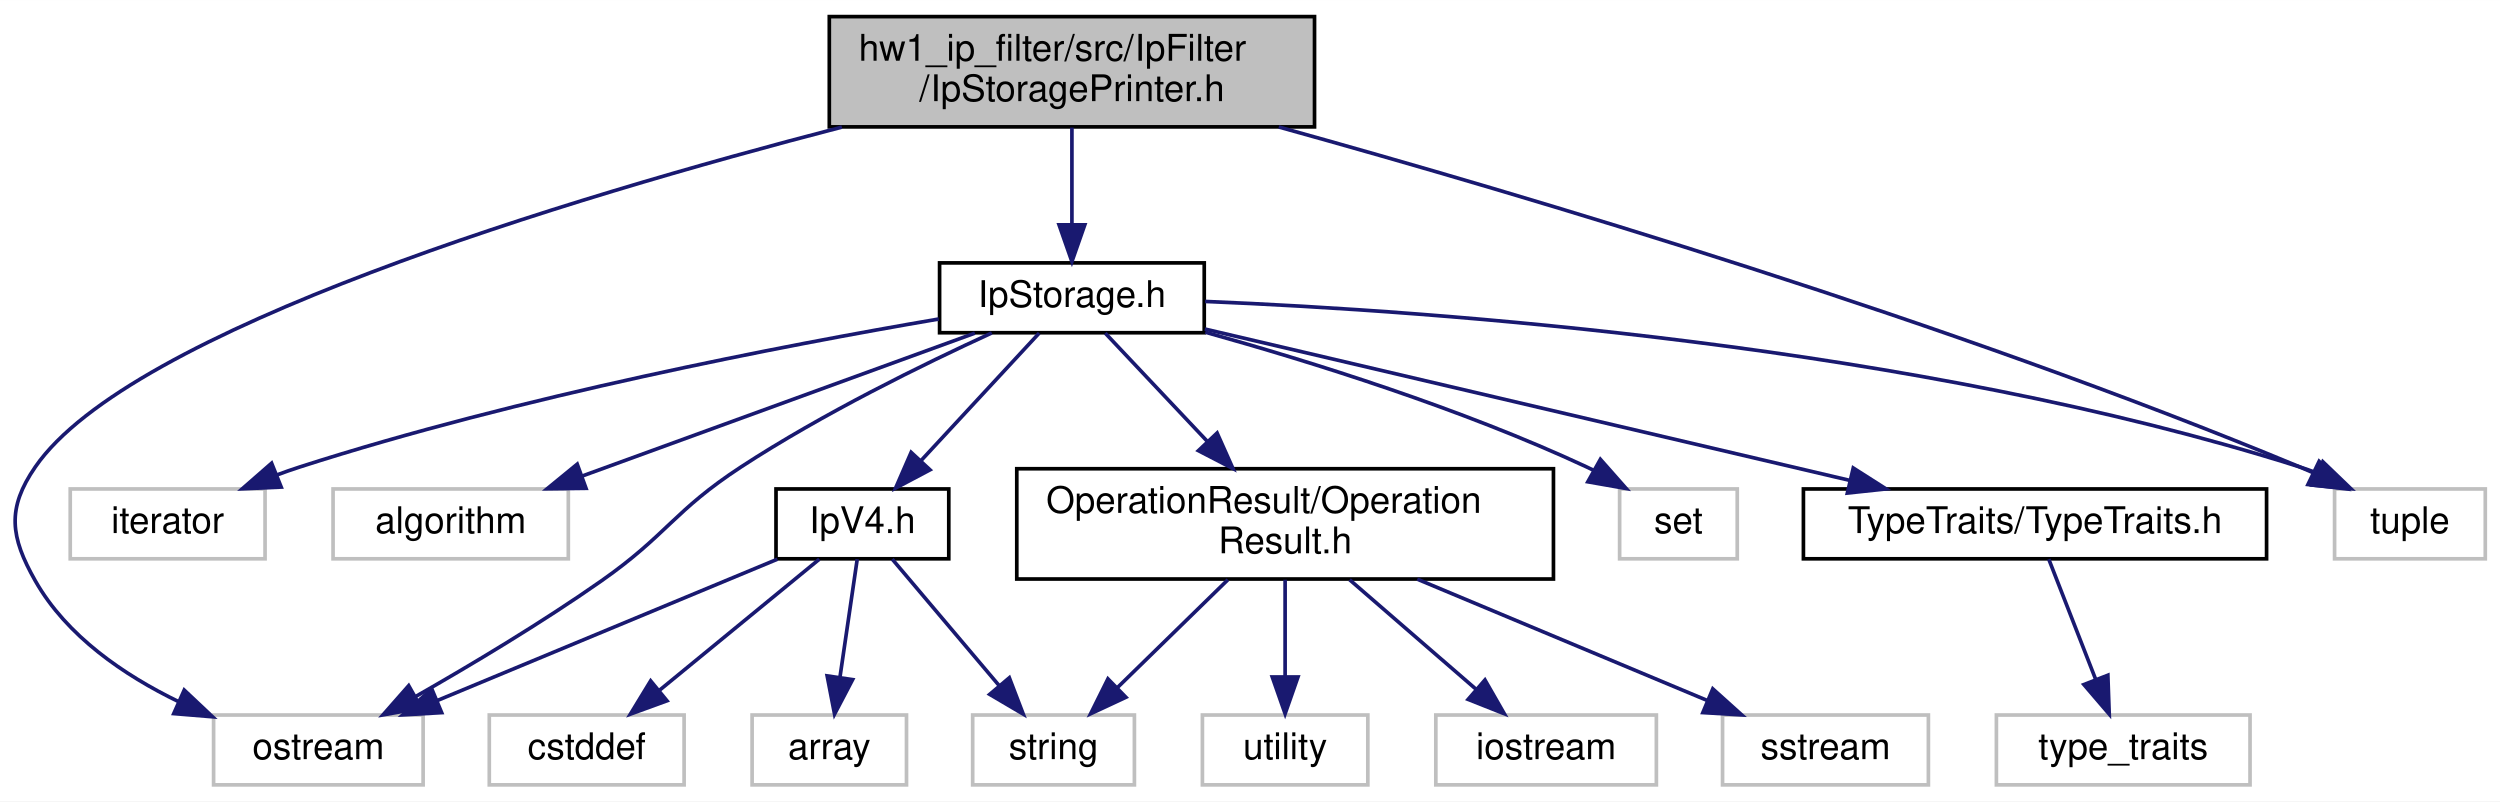
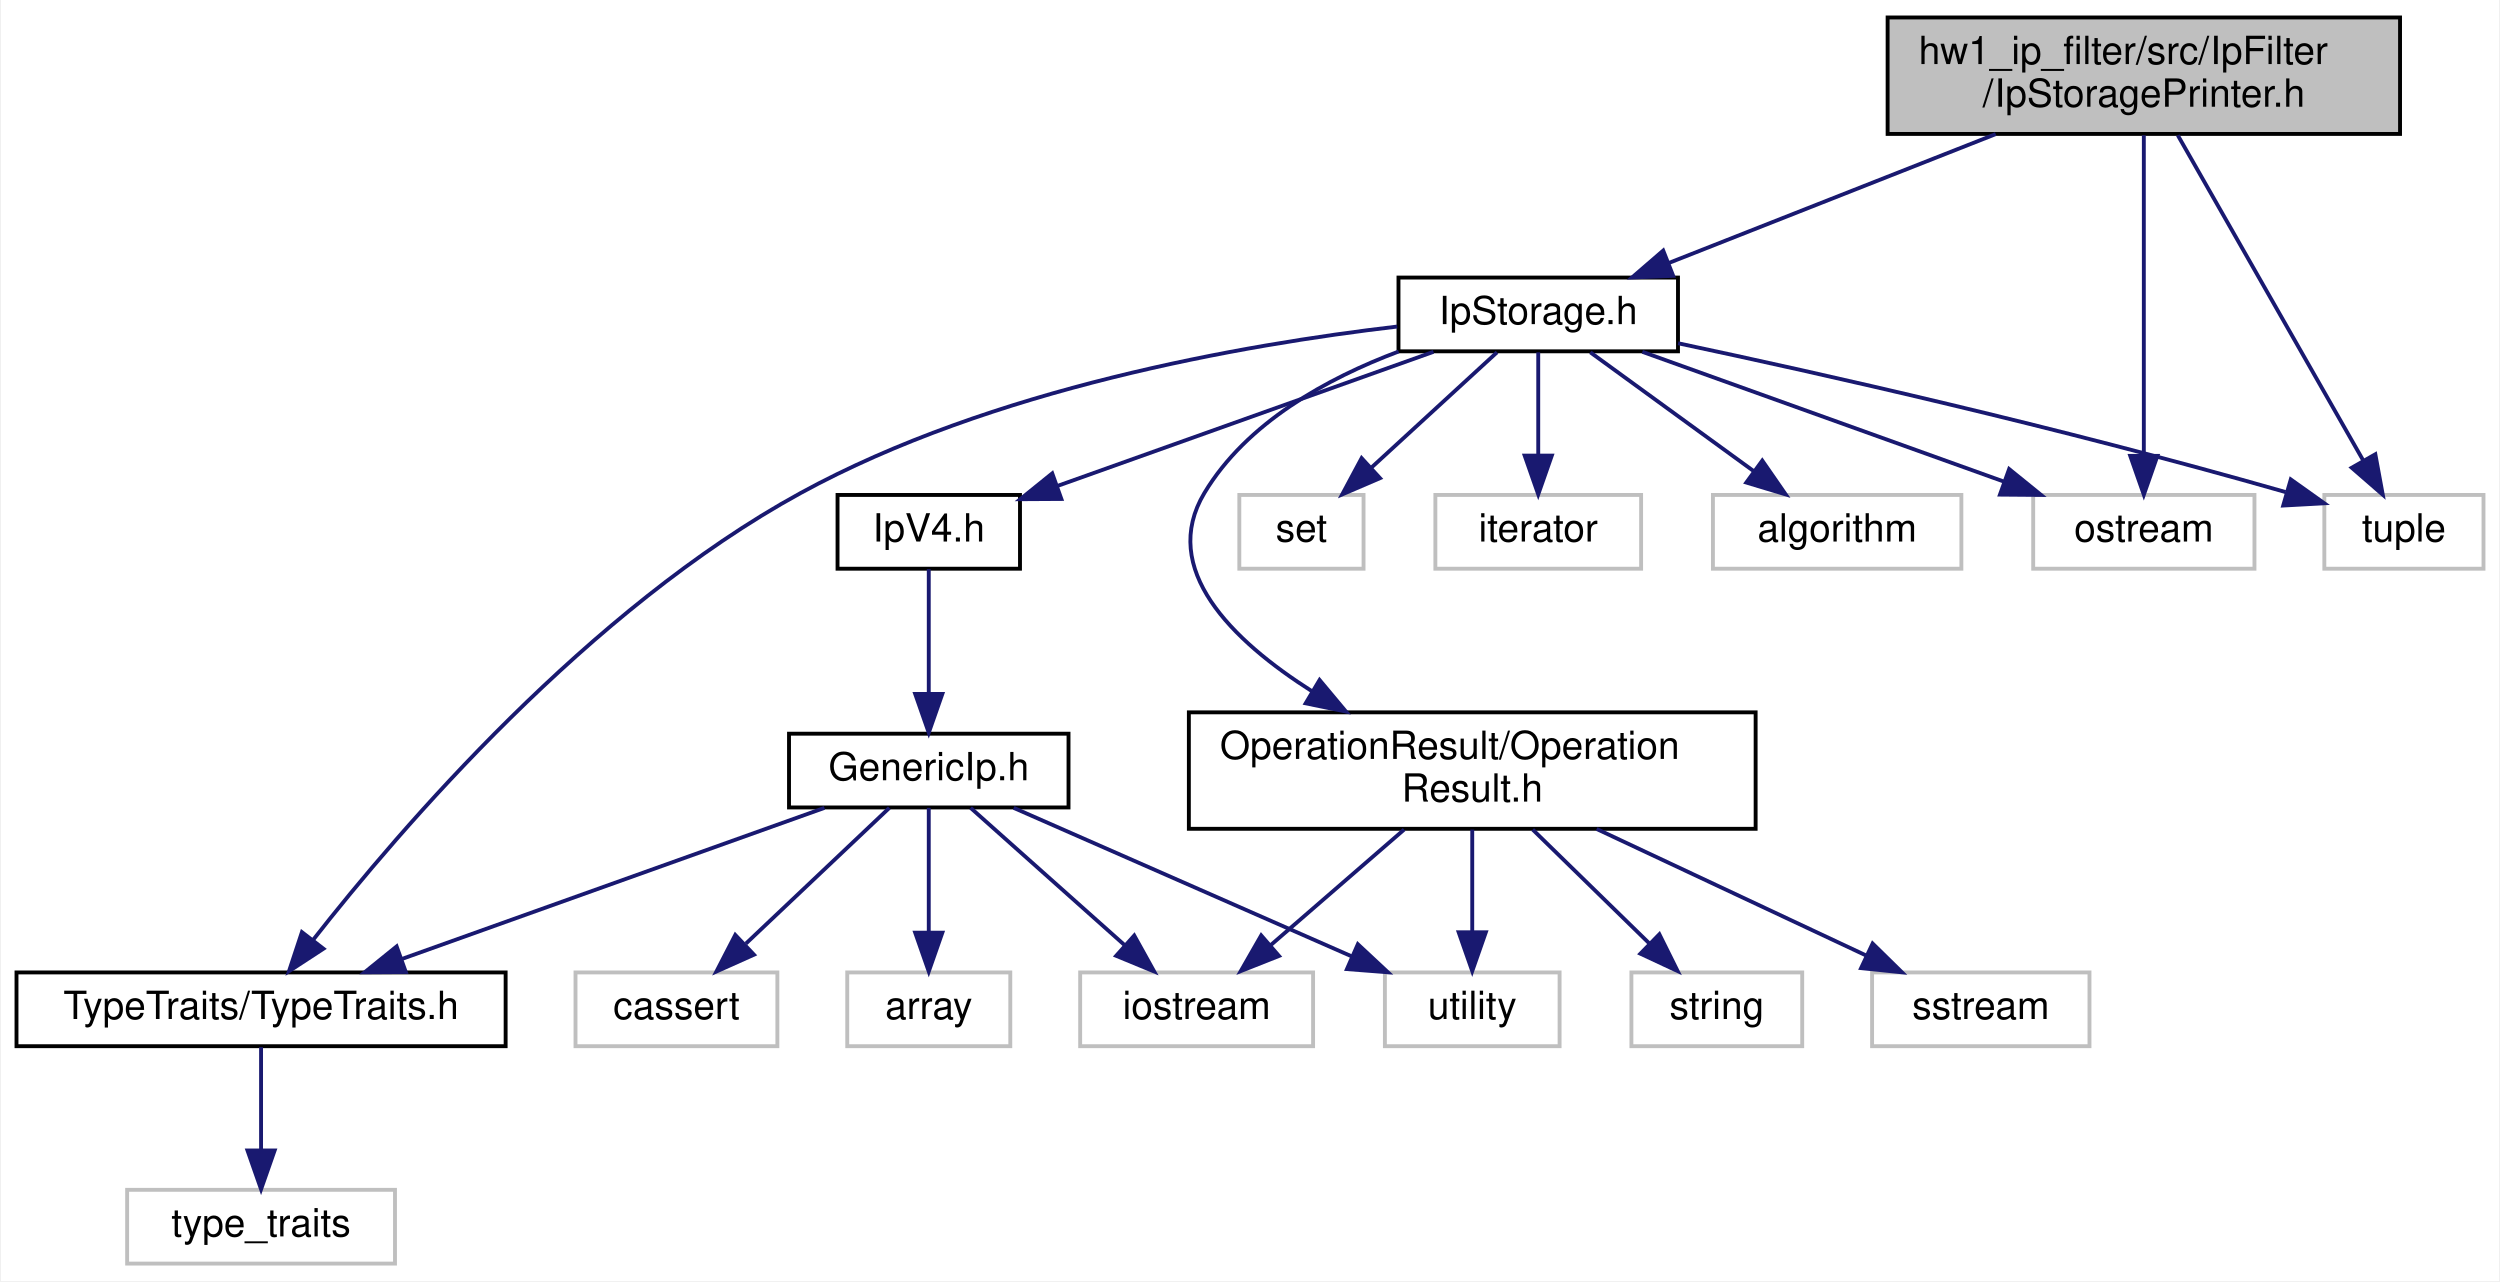
- <svg xmlns="http://www.w3.org/2000/svg" xmlns:xlink="http://www.w3.org/1999/xlink" width="680pt" height="218pt" viewBox="0.00 0.00 680.11 218.00">
-   <g id="graph0" class="graph" transform="scale(1 1) rotate(0) translate(4 214)">
-     <polygon fill="#ffffff" stroke="transparent" points="-4,4 -4,-214 676.108,-214 676.108,4 -4,4" />
+ <svg xmlns="http://www.w3.org/2000/svg" xmlns:xlink="http://www.w3.org/1999/xlink" width="644pt" height="330pt" viewBox="0.00 0.00 643.50 330.00">
+   <g id="graph0" class="graph" transform="scale(1 1) rotate(0) translate(4 326)">
+     <polygon fill="#ffffff" stroke="transparent" points="-4,4 -4,-326 639.5,-326 639.5,4 -4,4" />
    <g id="node1" class="node">
      <g id="a_node1">
        <a xlink:title=" ">
-           <polygon fill="#bfbfbf" stroke="#000000" points="221.608,-179.5 221.608,-209.5 353.608,-209.5 353.608,-179.5 221.608,-179.5" />
-           <text text-anchor="start" x="229.608" y="-197.5" font-family="Helvetica,sans-Serif" font-size="10.00" fill="#000000">hw1_ip_filter/src/IpFilter</text>
-           <text text-anchor="middle" x="287.608" y="-186.5" font-family="Helvetica,sans-Serif" font-size="10.00" fill="#000000">/IpStoragePrinter.h</text>
+           <polygon fill="#bfbfbf" stroke="#000000" points="482,-291.5 482,-321.5 614,-321.5 614,-291.5 482,-291.5" />
+           <text text-anchor="start" x="490" y="-309.5" font-family="Helvetica,sans-Serif" font-size="10.00" fill="#000000">hw1_ip_filter/src/IpFilter</text>
+           <text text-anchor="middle" x="548" y="-298.5" font-family="Helvetica,sans-Serif" font-size="10.00" fill="#000000">/IpStoragePrinter.h</text>
        </a>
      </g>
    </g>
    <g id="node2" class="node">
      <g id="a_node2">
        <a xlink:href="_ip_storage_8h.html" target="_top" xlink:title=" ">
-           <polygon fill="#ffffff" stroke="#000000" points="251.608,-123.5 251.608,-142.5 323.608,-142.5 323.608,-123.5 251.608,-123.5" />
-           <text text-anchor="middle" x="287.608" y="-130.5" font-family="Helvetica,sans-Serif" font-size="10.00" fill="#000000">IpStorage.h</text>
+           <polygon fill="#ffffff" stroke="#000000" points="356,-235.5 356,-254.5 428,-254.5 428,-235.5 356,-235.5" />
+           <text text-anchor="middle" x="392" y="-242.5" font-family="Helvetica,sans-Serif" font-size="10.00" fill="#000000">IpStorage.h</text>
        </a>
      </g>
    </g>
    <g id="edge1" class="edge">
-       <path fill="none" stroke="#191970" d="M287.608,-179.298C287.608,-171.383 287.608,-161.604 287.608,-153.076" />
-       <polygon fill="#191970" stroke="#191970" points="291.108,-152.847 287.608,-142.847 284.108,-152.847 291.108,-152.847" />
-     </g>
-     <g id="node7" class="node">
-       <g id="a_node7">
-         <a xlink:title=" ">
-           <polygon fill="#ffffff" stroke="#bfbfbf" points="54.108,-.5 54.108,-19.5 111.108,-19.5 111.108,-.5 54.108,-.5" />
-           <text text-anchor="middle" x="82.608" y="-7.5" font-family="Helvetica,sans-Serif" font-size="10.00" fill="#000000">ostream</text>
-         </a>
-       </g>
-     </g>
-     <g id="edge19" class="edge">
-       <path fill="none" stroke="#191970" d="M225.032,-179.443C150.03,-159.982 31.211,-124.159 5.608,-87 -2.209,-75.654 -1.191,-67.983 5.608,-56 14.137,-40.971 29.739,-30.328 44.681,-23.093" />
-       <polygon fill="#191970" stroke="#191970" points="46.118,-26.284 53.83,-19.019 43.271,-19.889 46.118,-26.284" />
-     </g>
-     <g id="node16" class="node">
-       <g id="a_node16">
-         <a xlink:title=" ">
-           <polygon fill="#ffffff" stroke="#bfbfbf" points="631.108,-62 631.108,-81 672.108,-81 672.108,-62 631.108,-62" />
-           <text text-anchor="middle" x="651.608" y="-69" font-family="Helvetica,sans-Serif" font-size="10.00" fill="#000000">tuple</text>
-         </a>
-       </g>
-     </g>
-     <g id="edge20" class="edge">
-       <path fill="none" stroke="#191970" d="M343.882,-179.472C411.101,-160.821 526.414,-126.592 621.608,-87 622.796,-86.506 624,-85.983 625.21,-85.439" />
-       <polygon fill="#191970" stroke="#191970" points="626.902,-88.509 634.39,-81.013 623.862,-82.204 626.902,-88.509" />
+       <path fill="none" stroke="#191970" d="M509.838,-291.455C484.037,-281.284 450.287,-267.979 425.522,-258.216" />
+       <polygon fill="#191970" stroke="#191970" points="426.761,-254.942 416.175,-254.53 424.194,-261.454 426.761,-254.942" />
+     </g>
+     <g id="node15" class="node">
+       <g id="a_node15">
+         <a xlink:title=" ">
+           <polygon fill="#ffffff" stroke="#bfbfbf" points="519.5,-179.5 519.5,-198.5 576.5,-198.5 576.5,-179.5 519.5,-179.5" />
+           <text text-anchor="middle" x="548" y="-186.5" font-family="Helvetica,sans-Serif" font-size="10.00" fill="#000000">ostream</text>
+         </a>
+       </g>
+     </g>
+     <g id="edge21" class="edge">
+       <path fill="none" stroke="#191970" d="M548,-291.139C548,-269.969 548,-231.817 548,-208.611" />
+       <polygon fill="#191970" stroke="#191970" points="551.5,-208.559 548,-198.56 544.5,-208.56 551.5,-208.559" />
+     </g>
+     <g id="node17" class="node">
+       <g id="a_node17">
+         <a xlink:title=" ">
+           <polygon fill="#ffffff" stroke="#bfbfbf" points="594.5,-179.5 594.5,-198.5 635.5,-198.5 635.5,-179.5 594.5,-179.5" />
+           <text text-anchor="middle" x="615" y="-186.5" font-family="Helvetica,sans-Serif" font-size="10.00" fill="#000000">tuple</text>
+         </a>
+       </g>
+     </g>
+     <g id="edge22" class="edge">
+       <path fill="none" stroke="#191970" d="M556.759,-291.139C569.05,-269.584 591.379,-230.424 604.531,-207.36" />
+       <polygon fill="#191970" stroke="#191970" points="607.636,-208.98 609.549,-198.56 601.555,-205.513 607.636,-208.98" />
    </g>
    <g id="node3" class="node">
      <g id="a_node3">
        <a xlink:href="_ip_v4_8h.html" target="_top" xlink:title=" ">
-           <polygon fill="#ffffff" stroke="#000000" points="207.108,-62 207.108,-81 254.108,-81 254.108,-62 207.108,-62" />
-           <text text-anchor="middle" x="230.608" y="-69" font-family="Helvetica,sans-Serif" font-size="10.00" fill="#000000">IpV4.h</text>
+           <polygon fill="#ffffff" stroke="#000000" points="211.5,-179.5 211.5,-198.5 258.5,-198.5 258.5,-179.5 211.5,-179.5" />
+           <text text-anchor="middle" x="235" y="-186.5" font-family="Helvetica,sans-Serif" font-size="10.00" fill="#000000">IpV4.h</text>
        </a>
      </g>
    </g>
    <g id="edge2" class="edge">
-       <path fill="none" stroke="#191970" d="M278.702,-123.391C270.136,-114.148 256.992,-99.966 246.608,-88.763" />
-       <polygon fill="#191970" stroke="#191970" points="249.005,-86.2 239.64,-81.245 243.871,-90.958 249.005,-86.2" />
+       <path fill="none" stroke="#191970" d="M365.011,-235.373C338.189,-225.806 297.003,-211.116 268.194,-200.84" />
+       <polygon fill="#191970" stroke="#191970" points="269.159,-197.468 258.564,-197.405 266.807,-204.061 269.159,-197.468" />
+     </g>
+     <g id="node5" class="node">
+       <g id="a_node5">
+         <a xlink:href="_type_traits_8h.html" target="_top" xlink:title=" ">
+           <polygon fill="#ffffff" stroke="#000000" points="0,-56.5 0,-75.5 126,-75.5 126,-56.5 0,-56.5" />
+           <text text-anchor="middle" x="63" y="-63.5" font-family="Helvetica,sans-Serif" font-size="10.00" fill="#000000">TypeTraits/TypeTraits.h</text>
+         </a>
+       </g>
    </g>
    <g id="edge15" class="edge">
-       <path fill="none" stroke="#191970" d="M265.804,-123.443C247.121,-114.887 219.795,-101.485 197.608,-87 179.358,-75.085 177.456,-68.511 159.608,-56 143.347,-44.601 124.178,-33.143 109.034,-24.514" />
-       <polygon fill="#191970" stroke="#191970" points="110.618,-21.389 100.187,-19.533 107.184,-27.489 110.618,-21.389" />
+       <path fill="none" stroke="#191970" d="M355.669,-241.88C315.86,-237.212 251.132,-225.869 202,-199 147.559,-169.228 98.93,-112.623 76.349,-83.81" />
+       <polygon fill="#191970" stroke="#191970" points="79.073,-81.611 70.199,-75.821 73.525,-85.88 79.073,-81.611" />
+     </g>
+     <g id="node11" class="node">
+       <g id="a_node11">
+         <a xlink:href="_operation_result_8h.html" target="_top" xlink:title=" ">
+           <polygon fill="#ffffff" stroke="#000000" points="302,-112.5 302,-142.5 448,-142.5 448,-112.5 302,-112.5" />
+           <text text-anchor="start" x="310" y="-130.5" font-family="Helvetica,sans-Serif" font-size="10.00" fill="#000000">OperationResult/Operation</text>
+           <text text-anchor="middle" x="375" y="-119.5" font-family="Helvetica,sans-Serif" font-size="10.00" fill="#000000">Result.h</text>
+         </a>
+       </g>
+     </g>
+     <g id="edge10" class="edge">
+       <path fill="none" stroke="#191970" d="M356.034,-235.454C337.637,-228.548 316.878,-217.156 306,-199 294.311,-179.491 312.961,-161.113 333.801,-147.876" />
+       <polygon fill="#191970" stroke="#191970" points="335.671,-150.836 342.466,-142.707 332.085,-144.824 335.671,-150.836" />
+     </g>
+     <g id="node14" class="node">
+       <g id="a_node14">
+         <a xlink:title=" ">
+           <polygon fill="#ffffff" stroke="#bfbfbf" points="315,-179.5 315,-198.5 347,-198.5 347,-179.5 315,-179.5" />
+           <text text-anchor="middle" x="331" y="-186.5" font-family="Helvetica,sans-Serif" font-size="10.00" fill="#000000">set</text>
+         </a>
+       </g>
+     </g>
+     <g id="edge16" class="edge">
+       <path fill="none" stroke="#191970" d="M381.375,-235.245C372.453,-227.055 359.512,-215.175 348.981,-205.507" />
+       <polygon fill="#191970" stroke="#191970" points="351.237,-202.827 341.504,-198.643 346.503,-207.984 351.237,-202.827" />
+     </g>
+     <g id="edge17" class="edge">
+       <path fill="none" stroke="#191970" d="M418.817,-235.373C444.533,-226.142 483.538,-212.14 511.96,-201.938" />
+       <polygon fill="#191970" stroke="#191970" points="513.303,-205.174 521.533,-198.501 510.938,-198.586 513.303,-205.174" />
+     </g>
+     <g id="node16" class="node">
+       <g id="a_node16">
+         <a xlink:title=" ">
+           <polygon fill="#ffffff" stroke="#bfbfbf" points="365.5,-179.5 365.5,-198.5 418.5,-198.5 418.5,-179.5 365.5,-179.5" />
+           <text text-anchor="middle" x="392" y="-186.5" font-family="Helvetica,sans-Serif" font-size="10.00" fill="#000000">iterator</text>
+         </a>
+       </g>
+     </g>
+     <g id="edge18" class="edge">
+       <path fill="none" stroke="#191970" d="M392,-235.245C392,-227.938 392,-217.694 392,-208.705" />
+       <polygon fill="#191970" stroke="#191970" points="395.5,-208.643 392,-198.643 388.5,-208.643 395.5,-208.643" />
+     </g>
+     <g id="edge19" class="edge">
+       <path fill="none" stroke="#191970" d="M428.034,-237.577C465.132,-229.689 524.771,-216.326 584.511,-199.243" />
+       <polygon fill="#191970" stroke="#191970" points="585.853,-202.498 594.486,-196.356 583.907,-195.774 585.853,-202.498" />
+     </g>
+     <g id="node18" class="node">
+       <g id="a_node18">
+         <a xlink:title=" ">
+           <polygon fill="#ffffff" stroke="#bfbfbf" points="437,-179.5 437,-198.5 501,-198.5 501,-179.5 437,-179.5" />
+           <text text-anchor="middle" x="469" y="-186.5" font-family="Helvetica,sans-Serif" font-size="10.00" fill="#000000">algorithm</text>
+         </a>
+       </g>
+     </g>
+     <g id="edge20" class="edge">
+       <path fill="none" stroke="#191970" d="M405.412,-235.245C417.006,-226.814 433.975,-214.473 447.468,-204.66" />
+       <polygon fill="#191970" stroke="#191970" points="449.713,-207.355 455.741,-198.643 445.595,-201.694 449.713,-207.355" />
+     </g>
+     <g id="node4" class="node">
+       <g id="a_node4">
+         <a xlink:href="_generic_ip_8h.html" target="_top" xlink:title=" ">
+           <polygon fill="#ffffff" stroke="#000000" points="199,-118 199,-137 271,-137 271,-118 199,-118" />
+           <text text-anchor="middle" x="235" y="-125" font-family="Helvetica,sans-Serif" font-size="10.00" fill="#000000">GenericIp.h</text>
+         </a>
+       </g>
+     </g>
+     <g id="edge3" class="edge">
+       <path fill="none" stroke="#191970" d="M235,-179.391C235,-170.866 235,-158.139 235,-147.423" />
+       <polygon fill="#191970" stroke="#191970" points="238.5,-147.245 235,-137.245 231.5,-147.245 238.5,-147.245" />
+     </g>
+     <g id="edge4" class="edge">
+       <path fill="none" stroke="#191970" d="M208.125,-117.891C178.841,-107.42 131.831,-90.611 99.286,-78.975" />
+       <polygon fill="#191970" stroke="#191970" points="100.281,-75.613 89.686,-75.542 97.924,-82.204 100.281,-75.613" />
+     </g>
+     <g id="node7" class="node">
+       <g id="a_node7">
+         <a xlink:title=" ">
+           <polygon fill="#ffffff" stroke="#bfbfbf" points="214,-56.5 214,-75.5 256,-75.5 256,-56.5 214,-56.5" />
+           <text text-anchor="middle" x="235" y="-63.5" font-family="Helvetica,sans-Serif" font-size="10.00" fill="#000000">array</text>
+         </a>
+       </g>
+     </g>
+     <g id="edge6" class="edge">
+       <path fill="none" stroke="#191970" d="M235,-117.891C235,-109.366 235,-96.639 235,-85.924" />
+       <polygon fill="#191970" stroke="#191970" points="238.5,-85.745 235,-75.745 231.5,-85.745 238.5,-85.745" />
    </g>
    <g id="node8" class="node">
      <g id="a_node8">
-         <a xlink:href="_operation_result_8h.html" target="_top" xlink:title=" ">
-           <polygon fill="#ffffff" stroke="#000000" points="272.608,-56.5 272.608,-86.5 418.608,-86.5 418.608,-56.5 272.608,-56.5" />
-           <text text-anchor="start" x="280.608" y="-74.5" font-family="Helvetica,sans-Serif" font-size="10.00" fill="#000000">OperationResult/Operation</text>
-           <text text-anchor="middle" x="345.608" y="-63.5" font-family="Helvetica,sans-Serif" font-size="10.00" fill="#000000">Result.h</text>
+         <a xlink:title=" ">
+           <polygon fill="#ffffff" stroke="#bfbfbf" points="274,-56.5 274,-75.5 334,-75.5 334,-56.5 274,-56.5" />
+           <text text-anchor="middle" x="304" y="-63.5" font-family="Helvetica,sans-Serif" font-size="10.00" fill="#000000">iostream</text>
        </a>
      </g>
    </g>
    <g id="edge7" class="edge">
-       <path fill="none" stroke="#191970" d="M296.671,-123.391C304.084,-115.53 314.867,-104.096 324.425,-93.961" />
-       <polygon fill="#191970" stroke="#191970" points="327.105,-96.221 331.42,-86.545 322.013,-91.418 327.105,-96.221" />
+       <path fill="none" stroke="#191970" d="M245.781,-117.891C256.353,-108.468 272.683,-93.913 285.36,-82.614" />
+       <polygon fill="#191970" stroke="#191970" points="287.93,-85.011 293.067,-75.745 283.273,-79.786 287.93,-85.011" />
+     </g>
+     <g id="node9" class="node">
+       <g id="a_node9">
+         <a xlink:title=" ">
+           <polygon fill="#ffffff" stroke="#bfbfbf" points="352.5,-56.5 352.5,-75.5 397.5,-75.5 397.5,-56.5 352.5,-56.5" />
+           <text text-anchor="middle" x="375" y="-63.5" font-family="Helvetica,sans-Serif" font-size="10.00" fill="#000000">utility</text>
+         </a>
+       </g>
+     </g>
+     <g id="edge8" class="edge">
+       <path fill="none" stroke="#191970" d="M256.875,-117.891C280.3,-107.6 317.66,-91.189 344.084,-79.581" />
+       <polygon fill="#191970" stroke="#191970" points="345.531,-82.768 353.279,-75.542 342.715,-76.359 345.531,-82.768" />
+     </g>
+     <g id="node10" class="node">
+       <g id="a_node10">
+         <a xlink:title=" ">
+           <polygon fill="#ffffff" stroke="#bfbfbf" points="144,-56.5 144,-75.5 196,-75.5 196,-56.5 144,-56.5" />
+           <text text-anchor="middle" x="170" y="-63.5" font-family="Helvetica,sans-Serif" font-size="10.00" fill="#000000">cassert</text>
+         </a>
+       </g>
+     </g>
+     <g id="edge9" class="edge">
+       <path fill="none" stroke="#191970" d="M224.844,-117.891C214.98,-108.558 199.794,-94.19 187.901,-82.937" />
+       <polygon fill="#191970" stroke="#191970" points="189.969,-80.075 180.299,-75.745 185.158,-85.16 189.969,-80.075" />
+     </g>
+     <g id="node6" class="node">
+       <g id="a_node6">
+         <a xlink:title=" ">
+           <polygon fill="#ffffff" stroke="#bfbfbf" points="28.5,-.5 28.5,-19.5 97.5,-19.5 97.5,-.5 28.5,-.5" />
+           <text text-anchor="middle" x="63" y="-7.5" font-family="Helvetica,sans-Serif" font-size="10.00" fill="#000000">type_traits</text>
+         </a>
+       </g>
+     </g>
+     <g id="edge5" class="edge">
+       <path fill="none" stroke="#191970" d="M63,-56.245C63,-48.938 63,-38.694 63,-29.705" />
+       <polygon fill="#191970" stroke="#191970" points="66.5,-29.643 63,-19.643 59.5,-29.643 66.5,-29.643" />
+     </g>
+     <g id="edge12" class="edge">
+       <path fill="none" stroke="#191970" d="M357.449,-112.298C346.978,-103.227 333.679,-91.708 322.966,-82.428" />
+       <polygon fill="#191970" stroke="#191970" points="325.218,-79.749 315.368,-75.847 320.635,-85.04 325.218,-79.749" />
+     </g>
+     <g id="edge14" class="edge">
+       <path fill="none" stroke="#191970" d="M375,-112.298C375,-104.383 375,-94.604 375,-86.076" />
+       <polygon fill="#191970" stroke="#191970" points="378.5,-85.847 375,-75.847 371.5,-85.847 378.5,-85.847" />
    </g>
    <g id="node12" class="node">
      <g id="a_node12">
-         <a xlink:href="_type_traits_8h.html" target="_top" xlink:title=" ">
-           <polygon fill="#ffffff" stroke="#000000" points="486.608,-62 486.608,-81 612.608,-81 612.608,-62 486.608,-62" />
-           <text text-anchor="middle" x="549.608" y="-69" font-family="Helvetica,sans-Serif" font-size="10.00" fill="#000000">TypeTraits/TypeTraits.h</text>
-         </a>
-       </g>
-     </g>
-     <g id="edge12" class="edge">
-       <path fill="none" stroke="#191970" d="M323.763,-124.513C369.298,-113.825 447.786,-95.401 499.195,-83.334" />
-       <polygon fill="#191970" stroke="#191970" points="500.163,-86.702 509.099,-81.009 498.563,-79.887 500.163,-86.702" />
-     </g>
-     <g id="node14" class="node">
-       <g id="a_node14">
-         <a xlink:title=" ">
-           <polygon fill="#ffffff" stroke="#bfbfbf" points="436.608,-62 436.608,-81 468.608,-81 468.608,-62 436.608,-62" />
-           <text text-anchor="middle" x="452.608" y="-69" font-family="Helvetica,sans-Serif" font-size="10.00" fill="#000000">set</text>
-         </a>
-       </g>
-     </g>
-     <g id="edge14" class="edge">
-       <path fill="none" stroke="#191970" d="M323.893,-123.644C352.699,-115.612 393.638,-102.836 427.608,-87 428.285,-86.684 428.966,-86.354 429.649,-86.012" />
-       <polygon fill="#191970" stroke="#191970" points="431.376,-89.057 438.393,-81.119 427.957,-82.948 431.376,-89.057" />
-     </g>
-     <g id="node15" class="node">
-       <g id="a_node15">
-         <a xlink:title=" ">
-           <polygon fill="#ffffff" stroke="#bfbfbf" points="15.108,-62 15.108,-81 68.108,-81 68.108,-62 15.108,-62" />
-           <text text-anchor="middle" x="41.608" y="-69" font-family="Helvetica,sans-Serif" font-size="10.00" fill="#000000">iterator</text>
-         </a>
-       </g>
-     </g>
-     <g id="edge16" class="edge">
-       <path fill="none" stroke="#191970" d="M251.386,-127.234C209.086,-120.006 137.301,-106.194 77.608,-87 75.503,-86.323 73.352,-85.568 71.201,-84.766" />
-       <polygon fill="#191970" stroke="#191970" points="72.495,-81.514 61.91,-81.042 69.89,-88.011 72.495,-81.514" />
-     </g>
-     <g id="edge17" class="edge">
-       <path fill="none" stroke="#191970" d="M323.831,-132.013C386.099,-129.443 516.846,-120.198 621.608,-87 623.075,-86.535 624.557,-86.003 626.035,-85.421" />
-       <polygon fill="#191970" stroke="#191970" points="627.899,-88.417 635.536,-81.074 624.986,-82.052 627.899,-88.417" />
-     </g>
-     <g id="node17" class="node">
-       <g id="a_node17">
-         <a xlink:title=" ">
-           <polygon fill="#ffffff" stroke="#bfbfbf" points="86.608,-62 86.608,-81 150.608,-81 150.608,-62 86.608,-62" />
-           <text text-anchor="middle" x="118.608" y="-69" font-family="Helvetica,sans-Serif" font-size="10.00" fill="#000000">algorithm</text>
-         </a>
-       </g>
-     </g>
-     <g id="edge18" class="edge">
-       <path fill="none" stroke="#191970" d="M261.202,-123.391C232.429,-112.92 186.239,-96.111 154.262,-84.475" />
-       <polygon fill="#191970" stroke="#191970" points="155.423,-81.173 144.829,-81.042 153.03,-87.751 155.423,-81.173" />
-     </g>
-     <g id="node4" class="node">
-       <g id="a_node4">
-         <a xlink:title=" ">
-           <polygon fill="#ffffff" stroke="#bfbfbf" points="129.108,-.5 129.108,-19.5 182.108,-19.5 182.108,-.5 129.108,-.5" />
-           <text text-anchor="middle" x="155.608" y="-7.5" font-family="Helvetica,sans-Serif" font-size="10.00" fill="#000000">cstddef</text>
-         </a>
-       </g>
-     </g>
-     <g id="edge3" class="edge">
-       <path fill="none" stroke="#191970" d="M218.89,-61.891C207.29,-52.379 189.31,-37.636 175.476,-26.292" />
-       <polygon fill="#191970" stroke="#191970" points="177.444,-23.379 167.492,-19.745 173.006,-28.792 177.444,-23.379" />
-     </g>
-     <g id="node5" class="node">
-       <g id="a_node5">
-         <a xlink:title=" ">
-           <polygon fill="#ffffff" stroke="#bfbfbf" points="200.608,-.5 200.608,-19.5 242.608,-19.5 242.608,-.5 200.608,-.5" />
-           <text text-anchor="middle" x="221.608" y="-7.5" font-family="Helvetica,sans-Serif" font-size="10.00" fill="#000000">array</text>
-         </a>
-       </g>
-     </g>
-     <g id="edge4" class="edge">
-       <path fill="none" stroke="#191970" d="M229.202,-61.891C227.955,-53.366 226.092,-40.639 224.524,-29.924" />
-       <polygon fill="#191970" stroke="#191970" points="227.946,-29.133 223.035,-19.745 221.019,-30.146 227.946,-29.133" />
-     </g>
-     <g id="node6" class="node">
-       <g id="a_node6">
-         <a xlink:title=" ">
-           <polygon fill="#ffffff" stroke="#bfbfbf" points="260.608,-.5 260.608,-19.5 304.608,-19.5 304.608,-.5 260.608,-.5" />
-           <text text-anchor="middle" x="282.608" y="-7.5" font-family="Helvetica,sans-Serif" font-size="10.00" fill="#000000">string</text>
-         </a>
-       </g>
-     </g>
-     <g id="edge5" class="edge">
-       <path fill="none" stroke="#191970" d="M238.733,-61.891C246.473,-52.738 258.307,-38.741 267.736,-27.59" />
-       <polygon fill="#191970" stroke="#191970" points="270.585,-29.641 274.369,-19.745 265.24,-25.121 270.585,-29.641" />
-     </g>
-     <g id="edge6" class="edge">
-       <path fill="none" stroke="#191970" d="M207.483,-61.891C182.612,-51.555 142.879,-35.045 114.924,-23.428" />
-       <polygon fill="#191970" stroke="#191970" points="116.149,-20.147 105.571,-19.542 113.462,-26.611 116.149,-20.147" />
-     </g>
-     <g id="edge8" class="edge">
-       <path fill="none" stroke="#191970" d="M330.035,-56.298C320.926,-47.405 309.405,-36.159 299.999,-26.977" />
-       <polygon fill="#191970" stroke="#191970" points="302.296,-24.328 292.695,-19.847 297.406,-29.337 302.296,-24.328" />
-     </g>
-     <g id="node9" class="node">
-       <g id="a_node9">
-         <a xlink:title=" ">
-           <polygon fill="#ffffff" stroke="#bfbfbf" points="386.608,-.5 386.608,-19.5 446.608,-19.5 446.608,-.5 386.608,-.5" />
-           <text text-anchor="middle" x="416.608" y="-7.5" font-family="Helvetica,sans-Serif" font-size="10.00" fill="#000000">iostream</text>
-         </a>
-       </g>
-     </g>
-     <g id="edge9" class="edge">
-       <path fill="none" stroke="#191970" d="M363.159,-56.298C373.63,-47.227 386.93,-35.708 397.642,-26.428" />
-       <polygon fill="#191970" stroke="#191970" points="399.973,-29.04 405.24,-19.847 395.39,-23.749 399.973,-29.04" />
-     </g>
-     <g id="node10" class="node">
-       <g id="a_node10">
-         <a xlink:title=" ">
-           <polygon fill="#ffffff" stroke="#bfbfbf" points="464.608,-.5 464.608,-19.5 520.608,-19.5 520.608,-.5 464.608,-.5" />
-           <text text-anchor="middle" x="492.608" y="-7.5" font-family="Helvetica,sans-Serif" font-size="10.00" fill="#000000">sstream</text>
-         </a>
-       </g>
-     </g>
-     <g id="edge10" class="edge">
-       <path fill="none" stroke="#191970" d="M381.569,-56.455C405.666,-46.374 437.122,-33.214 460.399,-23.476" />
-       <polygon fill="#191970" stroke="#191970" points="461.954,-26.619 469.829,-19.53 459.253,-20.161 461.954,-26.619" />
-     </g>
-     <g id="node11" class="node">
-       <g id="a_node11">
-         <a xlink:title=" ">
-           <polygon fill="#ffffff" stroke="#bfbfbf" points="323.108,-.5 323.108,-19.5 368.108,-19.5 368.108,-.5 323.108,-.5" />
-           <text text-anchor="middle" x="345.608" y="-7.5" font-family="Helvetica,sans-Serif" font-size="10.00" fill="#000000">utility</text>
+         <a xlink:title=" ">
+           <polygon fill="#ffffff" stroke="#bfbfbf" points="416,-56.5 416,-75.5 460,-75.5 460,-56.5 416,-56.5" />
+           <text text-anchor="middle" x="438" y="-63.5" font-family="Helvetica,sans-Serif" font-size="10.00" fill="#000000">string</text>
        </a>
      </g>
    </g>
    <g id="edge11" class="edge">
-       <path fill="none" stroke="#191970" d="M345.608,-56.298C345.608,-48.383 345.608,-38.604 345.608,-30.076" />
-       <polygon fill="#191970" stroke="#191970" points="349.108,-29.847 345.608,-19.847 342.108,-29.847 349.108,-29.847" />
+       <path fill="none" stroke="#191970" d="M390.573,-112.298C399.683,-103.405 411.203,-92.159 420.609,-82.977" />
+       <polygon fill="#191970" stroke="#191970" points="423.202,-85.337 427.913,-75.847 418.312,-80.328 423.202,-85.337" />
    </g>
    <g id="node13" class="node">
      <g id="a_node13">
        <a xlink:title=" ">
-           <polygon fill="#ffffff" stroke="#bfbfbf" points="539.108,-.5 539.108,-19.5 608.108,-19.5 608.108,-.5 539.108,-.5" />
-           <text text-anchor="middle" x="573.608" y="-7.5" font-family="Helvetica,sans-Serif" font-size="10.00" fill="#000000">type_traits</text>
+           <polygon fill="#ffffff" stroke="#bfbfbf" points="478,-56.5 478,-75.5 534,-75.5 534,-56.5 478,-56.5" />
+           <text text-anchor="middle" x="506" y="-63.5" font-family="Helvetica,sans-Serif" font-size="10.00" fill="#000000">sstream</text>
        </a>
      </g>
    </g>
    <g id="edge13" class="edge">
-       <path fill="none" stroke="#191970" d="M553.358,-61.891C556.755,-53.186 561.861,-40.102 566.096,-29.249" />
-       <polygon fill="#191970" stroke="#191970" points="569.431,-30.333 569.806,-19.745 562.909,-27.788 569.431,-30.333" />
+       <path fill="none" stroke="#191970" d="M407.046,-112.455C428.233,-102.509 455.803,-89.566 476.459,-79.869" />
+       <polygon fill="#191970" stroke="#191970" points="478.135,-82.948 485.7,-75.53 475.16,-76.612 478.135,-82.948" />
    </g>
  </g>
</svg>
